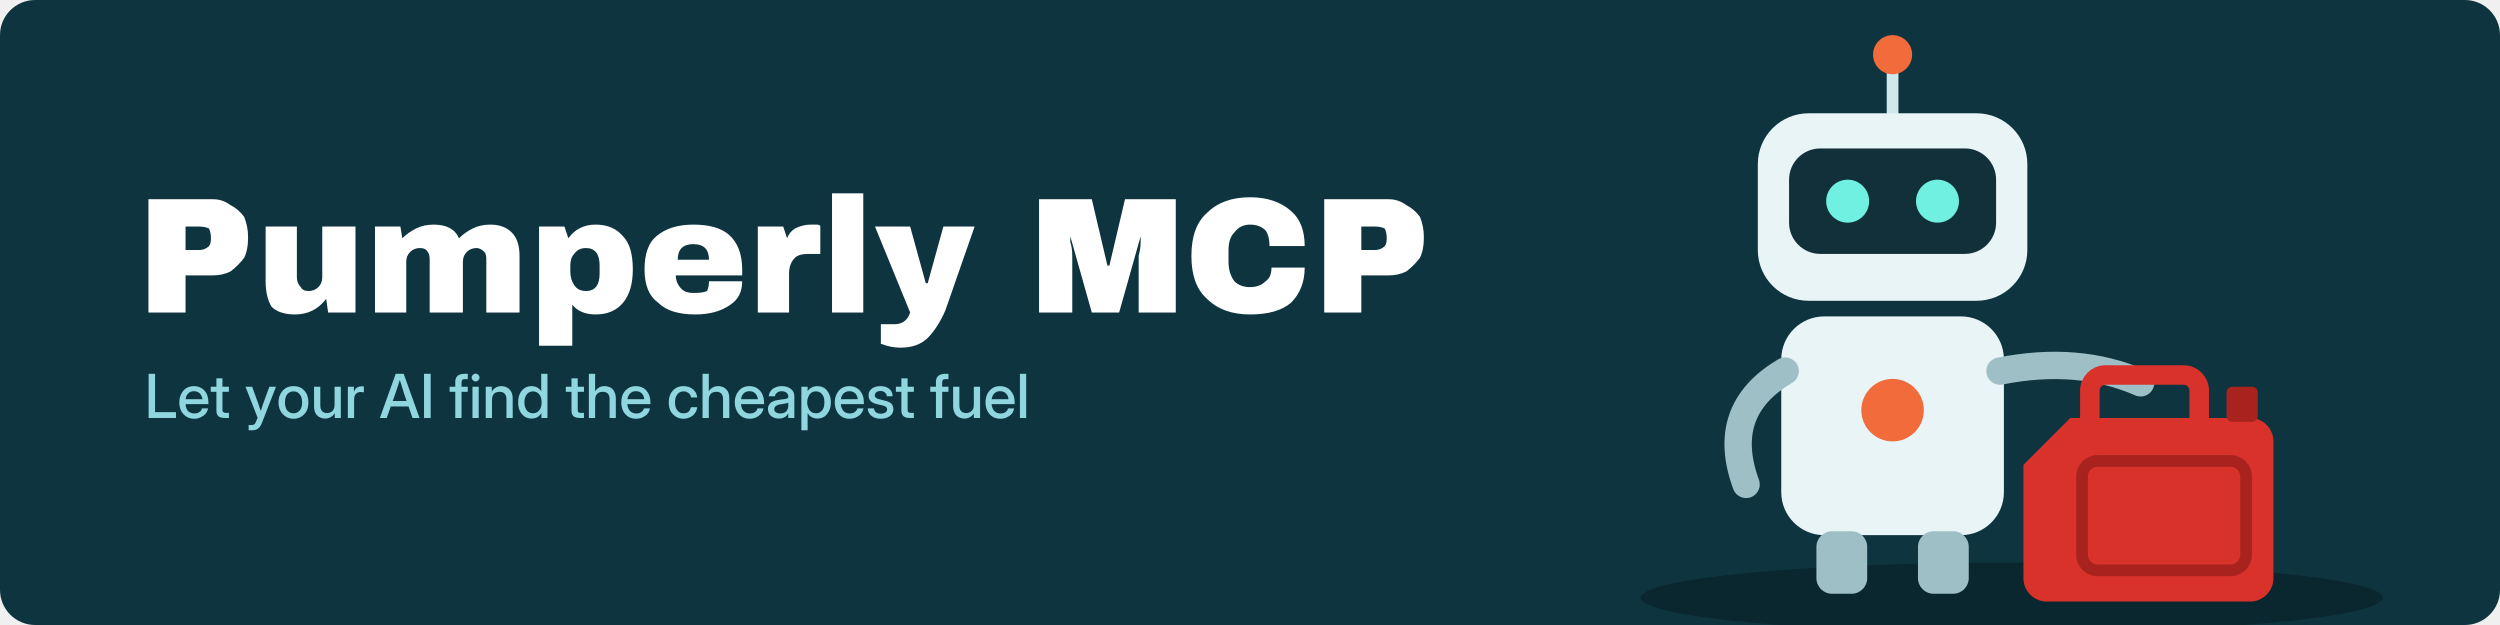
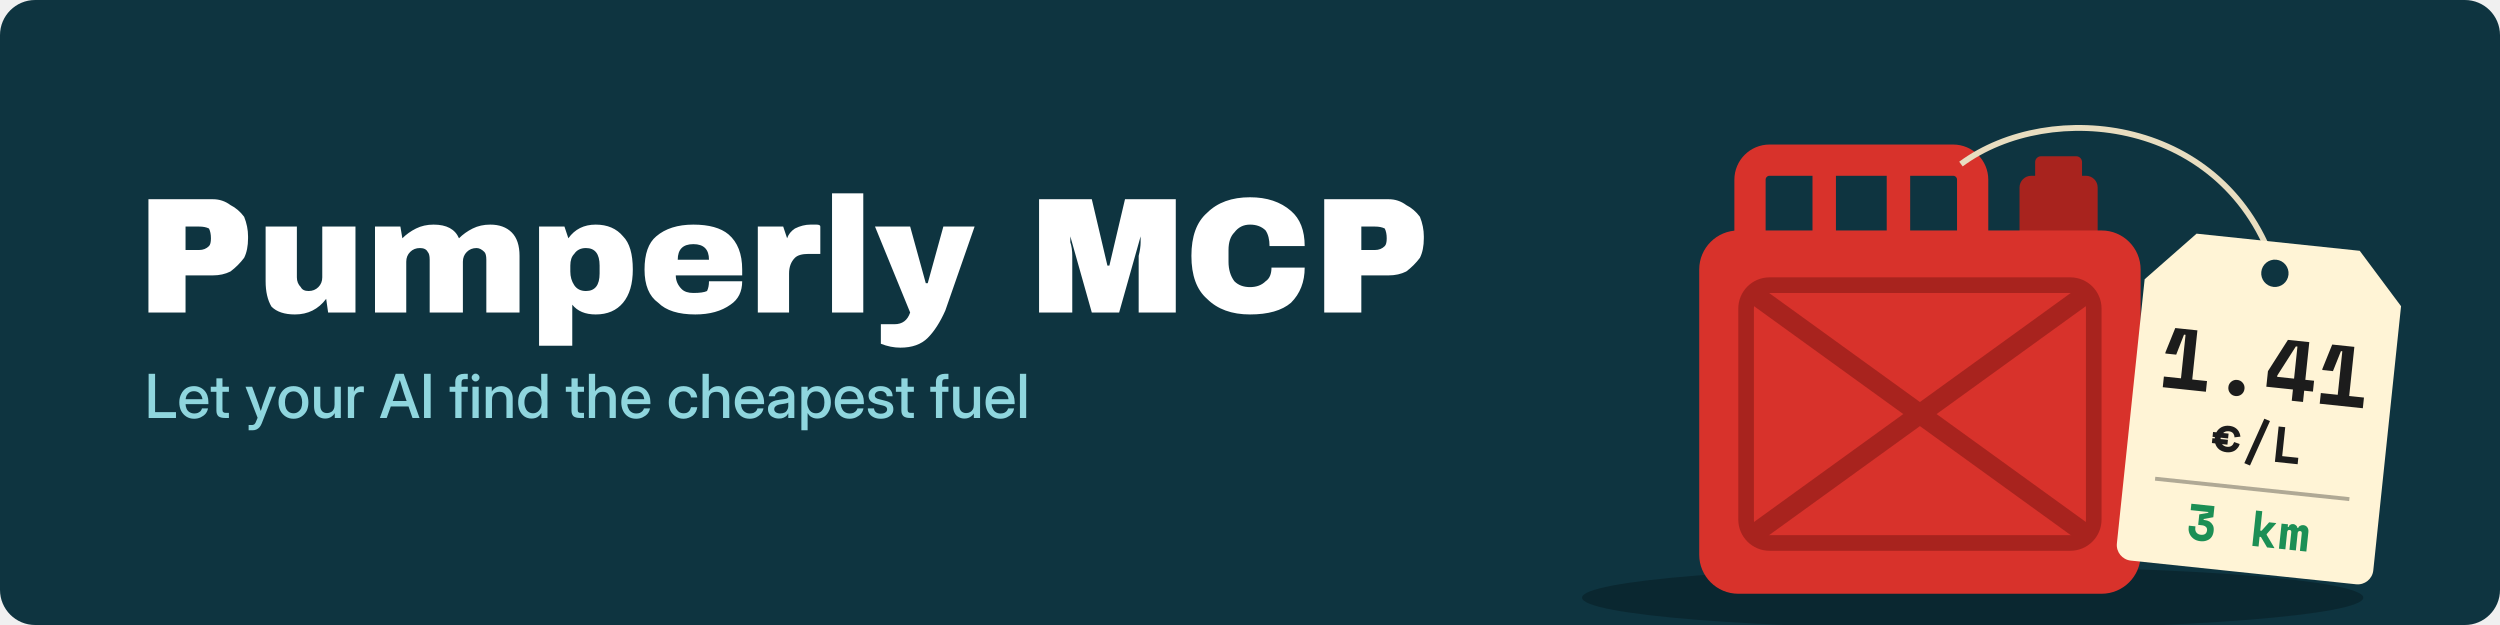
- <svg xmlns="http://www.w3.org/2000/svg" viewBox="0 0 1280 320" width="1280" height="320" role="img" aria-label="Pumperly MCP: a small robot carrying a jerrycan">
+ <svg xmlns="http://www.w3.org/2000/svg" viewBox="0 0 1280 320" width="1280" height="320" role="img" aria-label="Pumperly MCP: a red jerrycan with a price tag">
  <defs>
    <clipPath id="cl">
      <rect width="1280" height="320" rx="18" />
    </clipPath>
  </defs>
  <g clip-path="url(#cl)">
    <rect width="1280" height="320" fill="#0E3440" />
-     <ellipse cx="1030" cy="306" rx="190" ry="18" fill="#0A2730" />
+     <ellipse cx="1010" cy="306" rx="200" ry="16" fill="#0A2730" />
    <path fill="#fff" d="M127,121l0,1q0,6-2,10q-3,4-7,7q-4,2-9,2l-14,0l0,19l-19,0l0-58l33,0q5,0 9,3q4,2 7,6q2,5 2,10zM95,128l7,0q3,0 5-2q1-1 1-4l0,0q0-3-1-5q-2-1-5-1l-7,0zM168,160l-1-7q-3,4-7,6q-4,2-9,2q-8,0-12-4q-3-5-3-13l0-28l16,0l0,26q0,3 2,5q1,2 4,2q3,0 5-2q2-2 2-5l0-26l17,0l0,44zM266,131l0,29l-17,0l0-27q0-3-1-4q-2-2-4-2q-3,0-5,2q-2,2-2,5l0,26l-17,0l0-27q0-3-1-4q-1-2-4-2q-3,0-5,2q-2,2-2,5l0,26l-16,0l0-44l13,0l1,6q3-3 7-5q4-2 9-2q10,0 13,7q3-3 7-5q4-2 9-2q7,0 11,4q4,4 4,12zM324,138q0,11-5,17q-5,6-14,6q-8,0-12-5l0,21l-17,0l0-61l13,0l2,6q5-7 14-7q9,0 14,6q5,5 5,17zM292,136l0,3q0,4 2,7q2,3 6,3q7,0 7-9l0-4q0-9-7-9q-4,0-6,3q-2,2-2,6zM380,138l0,3l-34,0q0,4 3,7q2,2 6,2q5,0 7-1q1-2 1-5l17,0q0,8-6,12q-7,5-18,5q-13,0-19-6q-7-5-7-17q0-12 6-17q7-6 19-6q12,0 18,5q7,6 7,18zM347,133l16,0q0-4-2-6q-2-2-6-2q-8,0-8,8zM420,116l0,14l-6,0q-5,0-7,2q-3,3-3,8l0,20l-16,0l0-44l13,0l2,6q1-3 4-5q4-2 8-2q2,0 3,0q2,0 2,1zM426,160l0-61l16,0l0,61zM461,178q-5,0-10-2l0-10l7,0q6,0 8-6l-18-44l18,0l8,29l1,0l8-29l16,0l-15,43q-4,9-9,14q-5,5-14,5zM583,160l0-21q0-4 0-8q1-4 1-7q0-2 0-3l0,0l-11,39l-14,0l-11-39l0,0q0,1 0,3q1,3 1,7q0,4 0,8l0,21l-17,0l0-58l27,0l8,34l1,0l8-34l26,0l0,58zM668,126l-18,0q0-5-2-8q-3-3-8-3q-5,0-8,4q-3,3-3,9l0,6q0,6 3,10q3,3 8,3q5,0 8-3q3-2 3-7l17,0q0,11-7,18q-7,6-21,6q-14,0-22-8q-8-7-8-22q0-15 8-22q8-8 22-8q13,0 21,7q7,6 7,18zM729,121l0,1q0,6-2,10q-3,4-7,7q-4,2-9,2l-14,0l0,19l-19,0l0-58l33,0q5,0 9,3q4,2 7,6q2,5 2,10zM697,128l7,0q3,0 5-2q1-1 1-4l0,0q0-3-1-5q-2-1-5-1l-7,0z" />
    <path fill="#8FD6DE" d="M76.1,214l0-22.6l3.3,0l0,19.6l10.7,0l0,3zM99.4,214.4q-2.3,0-4-1.1q-1.7-1.1-2.7-3q-.9-1.9-.9-4.3q0-2.4 1-4.3q.9-1.9 2.6-3q1.7-1 3.9-1q1.7,0 3,.6q1.4,.6 2.4,1.7q1,1.1 1.5,2.6q.5,1.5 .5,3.4l0,.9l-13.4,0l0-2.5l11.8,0l-1.4,.8q0-1.5-.6-2.6q-.5-1.1-1.5-1.7q-1-.6-2.3-.6q-1.3,0-2.3,.6q-.9,.6-1.5,1.7q-.5,1.1-.5,2.6l0,1.4q0,1.5 .5,2.6q.5,1.2 1.5,1.8q1.1,.7 2.5,.7q1,0 1.8-.3q.8-.4 1.4-.9q.5-.6 .7-1.4l3.1,0q-.3,1.6-1.3,2.8q-1,1.1-2.5,1.8q-1.5,.7-3.3,.7zM117.2,198l0,2.6l-9.3,0l0-2.6zM110.8,193.7l3.1,0l0,16.1q0,.9 .4,1.2q.4,.4 1.3,.4q.4,0 .8,0q.5,0 .8,0l0,2.6q-.4,0-.9,0q-.6,0-1.1,0q-2.3,0-3.4-.9q-1-1-1-2.9zM127.3,220.3l0-2.7l1.8,0q.5,0 .8-.2q.4-.1 .7-.6q.3-.4 .5-1l.8-1.9l-6.2-15.9l3.4,0l3.2,8.8q.4,1.2 .8,2.5q.5,1.2 .8,2.4l-.8,0q.4-1.2 .8-2.4q.4-1.3 .8-2.5l3.2-8.8l3.4,0l-7.3,18.8q-.5,1.2-1.1,1.9q-.7,.8-1.6,1.2q-.9,.4-1.9,.4q-.5,0-1.1,0q-.5,0-1,0zM150.3,214.4q-2.3,0-4-1.1q-1.7-1.1-2.7-2.9q-1-1.9-1-4.4q0-2.4 1-4.3q1-1.9 2.7-3q1.7-1 4-1q2.3,0 4,1q1.7,1.1 2.7,3q.9,1.9 .9,4.3q0,2.5-.9,4.4q-1,1.8-2.7,2.9q-1.7,1.1-4,1.1zM150.3,211.6q1.4,0 2.3-.7q1-.7 1.6-1.9q.5-1.3 .5-3q0-1.7-.5-2.9q-.6-1.3-1.6-2q-.9-.7-2.3-.7q-1.4,0-2.4,.7q-1,.7-1.5,1.9q-.5,1.3-.5,3q0,1.7 .5,3q.5,1.2 1.5,1.9q1,.7 2.4,.7zM166.5,214.3q-1.6,0-2.9-.7q-1.3-.7-2.1-2.1q-.7-1.5-.7-3.5l0-10l3.2,0l0,9.6q0,1.9 .9,2.9q.9,1 2.6,1q1,0 1.9-.5q.9-.4 1.4-1.4q.5-.9 .5-2.4l0-9.2l3.2,0l0,16l-3.1,0l0-4l.7,0q-.8,2.2-2.2,3.2q-1.4,1.1-3.4,1.1zM178.1,214l0-16l3.1,0l0,2.6l0,0q.5-1.3 1.4-2q1-.8 2.5-.8q.4,0 .7,0q.3,.1 .5,.1l0,3q-.2-.1-.7-.1q-.5-.1-1-.1q-.9,0-1.7,.4q-.7,.4-1.2,1.3q-.4,.8-.4,2.2l0,9.4zM194.5,214l8.1-22.6l4.1,0l8.1,22.6l-3.6,0l-4.4-12.7q-.5-1.6-1.1-3.6q-.6-1.9-1.5-4.7l1,0q-.9,2.8-1.5,4.7q-.6,2-1.2,3.6l-4.5,12.7zM199,208.1l0-2.8l11.3,0l0,2.8zM220.5,191.4l0,22.6l-3.4,0l0-22.6zM239.5,198l0,2.6l-9.3,0l0-2.6zM233.1,214l0-18.6q0-1.2 .5-2.1q.5-.9 1.5-1.4q1.1-.5 2.5-.5q.6,0 1.2,0q.5,0 .7,0l0,2.7q-.1,0-.6,0q-.5,0-.8,0q-1,0-1.4,.4q-.4,.4-.4,1.4l0,18.1zM241.9,214l0-16l3.2,0l0,16zM243.5,195.3q-.8,0-1.4-.6q-.6-.6-.6-1.4q0-.8 .6-1.4q.6-.6 1.4-.6q.8,0 1.4,.6q.6,.6 .6,1.4q0,.8-.6,1.4q-.6,.6-1.4,.6zM251.9,204.8l0,9.2l-3.2,0l0-16l3.1,0l0,4l-.7,0q.8-2.2 2.2-3.2q1.4-1.1 3.4-1.1q1.6,0 2.9,.7q1.3,.7 2.1,2.1q.8,1.5 .8,3.5l0,10l-3.2,0l0-9.6q0-1.9-1-2.9q-.9-.9-2.5-.9q-1.1,0-2,.4q-.9,.4-1.4,1.4q-.5,.9-.5,2.4zM272.2,214.3q-2.1,0-3.6-1q-1.6-1.1-2.5-3q-.8-1.8-.8-4.3q0-2.5 .8-4.3q.9-1.9 2.5-3q1.5-1 3.6-1q1,0 2,.3q.9,.3 1.6,.9q.8,.5 1.3,1.4l0,0l0-8.9l3.2,0l0,22.6l-3.1,0l0-2.4l-.1,0q-.5,.9-1.3,1.5q-.7,.6-1.6,.9q-1,.3-2,.3zM272.9,211.6q1.3,0 2.3-.7q1-.7 1.6-2q.5-1.2 .5-2.9q0-1.7-.5-2.9q-.6-1.3-1.6-2q-1-.7-2.3-.7q-1.3,0-2.3,.7q-1,.6-1.5,1.9q-.6,1.2-.6,3q0,1.8 .6,3q.5,1.3 1.5,1.9q1,.7 2.3,.7zM299,198l0,2.6l-9.3,0l0-2.6zM292.6,193.7l3.2,0l0,16.1q0,.9 .3,1.2q.4,.4 1.3,.4q.4,0 .9,0q.4,0 .7,0l0,2.6q-.4,0-.9,0q-.6,0-1.1,0q-2.3,0-3.4-.9q-1-1-1-2.9zM304.7,204.8l0,9.2l-3.2,0l0-22.6l3.2,0l0,10.6l-.8,0q.8-2.2 2.2-3.2q1.4-1.1 3.4-1.1q1.6,0 3,.7q1.3,.7 2,2.1q.8,1.5 .8,3.5l0,10l-3.2,0l0-9.6q0-1.9-.9-2.9q-.9-.9-2.6-.9q-1.1,0-2,.4q-.8,.4-1.4,1.4q-.5,.9-.5,2.4zM325.7,214.4q-2.4,0-4.1-1.1q-1.7-1.1-2.6-3q-.9-1.9-.9-4.3q0-2.4 .9-4.3q1-1.9 2.7-3q1.7-1 3.8-1q1.7,0 3.1,.6q1.4,.6 2.4,1.7q.9,1.1 1.5,2.6q.5,1.5 .5,3.4l0,.9l-13.5,0l0-2.5l11.8,0l-1.4,.8q0-1.5-.5-2.6q-.5-1.1-1.5-1.7q-1-.6-2.3-.6q-1.3,0-2.3,.6q-1,.6-1.5,1.7q-.6,1.1-.6,2.6l0,1.4q0,1.5 .6,2.6q.5,1.2 1.5,1.8q1,.7 2.5,.7q1,0 1.8-.3q.8-.4 1.3-.9q.6-.6 .8-1.4l3.1,0q-.3,1.6-1.3,2.8q-1,1.1-2.5,1.8q-1.5,.7-3.3,.7zM350,214.4q-2.3,0-4-1.1q-1.7-1.1-2.7-2.9q-.9-1.9-.9-4.4q0-2.4 .9-4.3q1-1.9 2.7-3q1.7-1 4-1q1.4,0 2.6,.4q1.2,.4 2.2,1.2q.9,.8 1.5,1.8q.5,1.1 .7,2.4l-3.2,0q-.1-.7-.4-1.3q-.3-.5-.8-.9q-.5-.4-1.1-.7q-.7-.2-1.5-.2q-1.4,0-2.4,.7q-.9,.7-1.5,2q-.5,1.2-.5,2.9q0,1.7 .5,3q.6,1.2 1.5,1.9q1,.7 2.4,.7q.8,0 1.5-.2q.6-.2 1-.6q.5-.4 .8-1q.3-.6 .5-1.3l3.2,0q-.2,1.3-.7,2.3q-.6,1.1-1.5,1.9q-1,.8-2.2,1.2q-1.2,.5-2.6,.5zM362.9,204.8l0,9.2l-3.2,0l0-22.6l3.2,0l0,10.6l-.8,0q.8-2.2 2.2-3.2q1.4-1.1 3.4-1.1q1.6,0 2.9,.7q1.3,.7 2.1,2.1q.7,1.5 .7,3.5l0,10l-3.2,0l0-9.6q0-1.9-.9-2.9q-.9-.9-2.6-.9q-1,0-1.9,.4q-.9,.4-1.4,1.4q-.5,.9-.5,2.4zM383.9,214.4q-2.4,0-4.1-1.1q-1.7-1.1-2.6-3q-1-1.9-1-4.3q0-2.4 1-4.3q1-1.9 2.6-3q1.7-1 3.9-1q1.7,0 3.1,.6q1.3,.6 2.3,1.7q1,1.1 1.5,2.6q.6,1.5 .6,3.4l0,.9l-13.5,0l0-2.5l11.8,0l-1.4,.8q0-1.5-.6-2.6q-.5-1.1-1.5-1.7q-.9-.6-2.3-.6q-1.3,0-2.3,.6q-.9,.6-1.5,1.7q-.5,1.1-.5,2.6l0,1.4q0,1.5 .5,2.6q.6,1.2 1.6,1.8q1,.7 2.4,.7q1.1,0 1.9-.3q.8-.4 1.3-.9q.5-.6 .7-1.4l3.1,0q-.3,1.6-1.3,2.8q-1,1.1-2.4,1.8q-1.5,.7-3.3,.7zM398.8,214.3q-1.6,0-2.8-.6q-1.3-.5-2-1.6q-.8-1.1-.8-2.7q0-1.3 .6-2.2q.5-.9 1.4-1.4q.9-.5 2-.8q1.1-.2 2.4-.4q1.5-.2 2.3-.3q.9-.1 1.3-.4q.4-.2 .4-.8l0-.1q0-.8-.4-1.4q-.4-.6-1.1-.9q-.8-.4-1.8-.4q-1,0-1.8,.3q-.7,.4-1.2,1q-.5,.5-.5,1.3l-3.2,0q.1-1.5 1-2.7q.8-1.2 2.3-1.8q1.5-.7 3.5-.7q1.4,0 2.6,.4q1.2,.4 2,1.1q.9,.7 1.3,1.6q.4,1 .4,2.2l0,11l-3.1,0l0-2.3l-.1,0q-.3,.7-.9,1.3q-.6,.5-1.5,.9q-.9,.4-2.3,.4zM399.4,211.7q1.4,0 2.4-.5q.9-.5 1.3-1.4q.5-.8 .5-1.8l0-1.9q-.2,.2-.6,.3q-.3,.1-.9,.2q-.5,.1-1.1,.2q-.6,.1-1.3,.2q-.8,.1-1.6,.4q-.7,.3-1.2,.8q-.5,.5-.5,1.3q0,.7 .4,1.2q.4,.5 1,.7q.7,.3 1.6,.3zM410.3,220.3l0-22.3l3.2,0l0,2.3l0,0q.5-.9 1.3-1.4q.7-.6 1.7-.9q.9-.3 2-.3q2,0 3.6,1q1.5,1.1 2.4,3q.9,1.8 .9,4.3q0,2.5-.9,4.3q-.9,1.9-2.4,3q-1.6,1-3.7,1q-1,0-1.9-.3q-.9-.3-1.7-.9q-.7-.6-1.2-1.5l-.1,0l0,8.7zM417.8,211.6q1.3,0 2.3-.7q.9-.6 1.5-1.9q.5-1.2 .5-3q0-1.8-.5-3q-.6-1.3-1.5-1.9q-1-.7-2.3-.7q-1.4,0-2.4,.7q-1,.7-1.5,2q-.6,1.2-.6,2.9q0,1.7 .6,2.9q.5,1.3 1.5,2q1,.7 2.4,.7zM435,214.4q-2.4,0-4.1-1.1q-1.7-1.1-2.6-3q-.9-1.9-.9-4.3q0-2.4 1-4.3q.9-1.9 2.6-3q1.7-1 3.8-1q1.7,0 3.1,.6q1.4,.6 2.4,1.7q.9,1.1 1.5,2.6q.5,1.5 .5,3.4l0,.9l-13.5,0l0-2.5l11.8,0l-1.4,.8q0-1.5-.5-2.6q-.5-1.1-1.5-1.7q-1-.6-2.3-.6q-1.3,0-2.3,.6q-1,.6-1.5,1.7q-.6,1.1-.6,2.6l0,1.4q0,1.5 .6,2.6q.5,1.2 1.5,1.8q1,.7 2.5,.7q1,0 1.8-.3q.8-.4 1.3-.9q.6-.6 .8-1.4l3.1,0q-.3,1.6-1.3,2.8q-1,1.1-2.5,1.8q-1.5,.7-3.3,.7zM451,214.4q-1.9,0-3.3-.6q-1.5-.6-2.4-1.8q-.9-1.1-1-2.9l3.2,0q.1,1.3 1,2q.9,.7 2.4,.7q1.5,0 2.4-.6q.9-.6 .9-1.6q0-.8-.6-1.3q-.7-.5-1.7-.7l-2.6-.6q-2.3-.5-3.5-1.6q-1.1-1.2-1.1-2.9q0-1.5 .7-2.5q.8-1.1 2.2-1.7q1.4-.6 3.2-.6q1.8,0 3.2,.6q1.4,.6 2.2,1.8q.8,1.2 .8,2.8l-3,0q0-1.2-.9-1.9q-.8-.8-2.3-.8q-1.3,0-2.1,.6q-.8,.7-.8,1.6q0,.8 .6,1.3q.6,.5 1.7,.7l2.7,.7q2.3,.5 3.4,1.5q1.1,1.1 1.1,2.9q0,1.5-.8,2.6q-.9,1.1-2.3,1.7q-1.5,.6-3.3,.6zM467.9,198l0,2.6l-9.2,0l0-2.6zM461.5,193.7l3.2,0l0,16.1q0,.9 .4,1.2q.3,.4 1.3,.4q.4,0 .8,0q.4,0 .7,0l0,2.6q-.3,0-.9,0q-.6,0-1.1,0q-2.2,0-3.3-.9q-1.1-1-1.1-2.9zM485.6,198l0,2.6l-9.3,0l0-2.6zM479.2,214l0-18.6q0-1.2 .5-2.1q.5-.9 1.6-1.4q1-.5 2.4-.5q.6,0 1.2,0q.5,0 .7,0l0,2.7q-.1,0-.6,0q-.5,0-.8,0q-1,0-1.4,.4q-.4,.4-.4,1.4l0,18.1zM493.8,214.3q-1.6,0-2.9-.7q-1.4-.7-2.1-2.1q-.8-1.5-.8-3.5l0-10l3.2,0l0,9.6q0,1.9 .9,2.9q1,1 2.6,1q1.1,0 2-.5q.8-.4 1.4-1.4q.5-.9 .5-2.4l0-9.2l3.2,0l0,16l-3.2,0l0-4l.8,0q-.8,2.2-2.2,3.2q-1.4,1.1-3.4,1.1zM512.2,214.4q-2.4,0-4.1-1.1q-1.7-1.1-2.6-3q-.9-1.9-.9-4.3q0-2.4 .9-4.3q1-1.9 2.7-3q1.6-1 3.8-1q1.7,0 3.1,.6q1.4,.6 2.3,1.7q1,1.1 1.6,2.6q.5,1.5 .5,3.4l0,.9l-13.5,0l0-2.5l11.8,0l-1.4,.8q0-1.5-.5-2.6q-.6-1.1-1.5-1.7q-1-.6-2.3-.6q-1.4,0-2.3,.6q-1,.6-1.5,1.7q-.6,1.1-.6,2.6l0,1.4q0,1.5 .6,2.6q.5,1.2 1.5,1.8q1,.7 2.4,.7q1.1,0 1.9-.3q.8-.4 1.3-.9q.5-.6 .8-1.4l3,0q-.2,1.6-1.2,2.8q-1,1.1-2.5,1.8q-1.5,.7-3.3,.7zM525.4,191.4l0,22.6l-3.2,0l0-22.6z" />
-     <rect x="966" y="30" width="6" height="30" fill="#CFE8EC" />
-     <circle cx="969" cy="28" r="10" fill="#F26B3A" />
-     <rect x="900" y="58" width="138" height="96" rx="26" fill="#E8F4F6" />
-     <rect x="916" y="76" width="106" height="54" rx="16" fill="#12303A" />
-     <circle cx="946" cy="103" r="11" fill="#6FF0E0" />
-     <circle cx="992" cy="103" r="11" fill="#6FF0E0" />
-     <rect x="912" y="162" width="114" height="112" rx="22" fill="#E8F4F6" />
-     <circle cx="969" cy="210" r="16" fill="#F26B3A" />
-     <rect x="930" y="272" width="26" height="32" rx="8" fill="#9FBFC6" />
-     <rect x="982" y="272" width="26" height="32" rx="8" fill="#9FBFC6" />
-     <path d="M1024 190 q40 -8 72 6" fill="none" stroke="#9FBFC6" stroke-width="14" stroke-linecap="round" />
-     <path d="M1060 214 h92 a12 12 0 0 1 12 12 v70 a12 12 0 0 1 -12 12 h-104 a12 12 0 0 1 -12 -12 v-58 z" fill="#D8322B" />
-     <path d="M1070 214 v-14 a8 8 0 0 1 8 -8 h40 a8 8 0 0 1 8 8 v14" fill="none" stroke="#D8322B" stroke-width="10" />
-     <rect x="1066" y="236" width="84" height="56" rx="8" fill="none" stroke="#A8231E" stroke-width="6" />
-     <rect x="1140" y="198" width="16" height="18" rx="3" fill="#A8231E" />
-     <path d="M914 190 q-34 20 -20 58" fill="none" stroke="#9FBFC6" stroke-width="14" stroke-linecap="round" />
+     <path d="M896 124 V92 a10 10 0 0 1 10 -10 H1000 a10 10 0 0 1 10 10 V124" fill="none" stroke="#D8322B" stroke-width="16" />
+     <path d="M934 84 V124 M972 84 V124" stroke="#D8322B" stroke-width="12" />
+     <rect x="1034" y="90" width="40" height="34" rx="6" fill="#A8231E" />
+     <rect x="1042" y="80" width="24" height="14" rx="3" fill="#A8231E" />
+     <rect x="870" y="118" width="226" height="186" rx="20" fill="#D8322B" />
+     <rect x="894" y="146" width="178" height="132" rx="12" fill="none" stroke="#A8231E" stroke-width="8" />
+     <path d="M900 152 L1066 272 M1066 152 L900 272" stroke="#A8231E" stroke-width="10" stroke-linecap="round" />
+     <path d="M1004 84 C1050 50 1140 60 1165 138" fill="none" stroke="#E8DDC0" stroke-width="3" />
+     <g transform="rotate(6 1166 128)">
+       <path d="M1100 150 L1124 124 H1208 L1232 150 V286 a8 8 0 0 1 -8 8 H1108 a8 8 0 0 1 -8 -8 Z" fill="#FFF4D6" />
+       <circle cx="1166" cy="140" r="7" fill="#0E3440" />
+       <path fill="#1C1C1C" d="M1115,204l0-5.5l8.8,0l0-22.4l-.8,0l-2.9,10.6l-5.6,0l0-.6l3.7-12.9l11.4,0l0,25.3l7.6,0l0,5.5zM1152.5,204.6q-1.7,0-2.9-1.2q-1.2-1.2-1.2-3q0-1.7 1.2-2.9q1.2-1.2 2.9-1.2q1.8,0 3,1.2q1.2,1.2 1.2,2.9q0,1.8-1.2,3q-1.2,1.2-3,1.2zM1181.4,204l0-5.8l-13.7,0l0-8l8.5-17l11,0l0,19.4l4.5,0l0,5.6l-4.5,0l0,5.8zM1172.7,192.6l8.7,0l0-16.5l-.8,0l-7.9,15.8zM1195.8,204l0-5.5l8.7,0l0-22.4l-.7,0l-3,10.6l-5.5,0l0-.6l3.7-12.9l11.4,0l0,25.3l7.6,0l0,5.5z" />
+       <path fill="#1C1C1C" d="M1150.9,233.7q-2.1,0-3.8-1q-1.6-1-2.4-2.9l-1.7,0l0-2.5l1.2,0l0-.7l-1.2,0l0-2.5l1.7,0q.8-1.9 2.5-3q1.7-1 3.7-1q1.7,0 3,.6q1.3,.6 2.2,1.8q.8,1.1 1.1,2.5l-3,.7q-.1-1.1-.9-2q-.8-.8-2.4-.8q-.8,0-1.5,.3q-.7,.3-1.2,.9l2.8,0l0,2.5l-3.8,0l0,.7l3.8,0l0,2.5l-2.8,0q1.1,1.1 2.8,1.1q1,0 1.7-.4q.7-.4 1.1-1.1q.3-.6 .5-1.3l2.9,.7q-.2,1.4-1.1,2.5q-.8,1.2-2.2,1.8q-1.3,.6-3,.6zM1163.6,239.2l-3-.9l7.8-23.7l3,.9zM1176.1,236l0-18.2l3.4,0l0,14.9l8.3,0l0,3.3z" />
+       <rect x="1116" y="250" width="100" height="2" fill="#1C1C1C" opacity=".35" />
+       <path fill="#1C8F55" d="M1142.4,280.4q-2.1,0-3.6-.9q-1.5-.9-2.3-2.3q-.8-1.4-.8-3l0-1.1l3.4,0l0,.9q0,1.3 .8,2.2q.9,.9 2.4,.9q1.4,0 2.2-.7q.7-.7 .7-1.9q0-1.2-.8-1.7q-.8-.6-2-.6l-2,0l0-5.4l4.5-1.3l0-.4l-9.1,0l0-3.3l11.9,0l0,5.7l-4.8,1.4l0,.5l.6,0q1.3,0 2.5,.5q1.1,.6 1.9,1.7q.7,1.1 .7,2.7l0,.3q0,1.7-.7,3q-.7,1.3-2.1,2q-1.4,.8-3.4,.8zM1169.1,280l0-18.2l3.2,0l0,10l.7,0l3.4-4.7l3.6,0l0,.2l-4.2,5.9l0,.4l4.6,6.2l0,.2l-3.7,0l-3.7-5l-.7,0l0,5zM1182.8,280l0-12.9l3.3,0l0,1.3l.5,0q.1-.8 .7-1.2q.6-.5 1.5-.5q.8,0 1.4,.5q.7,.4 .8,1.2l.5,0q.2-.8 .9-1.2q.7-.5 1.6-.5q1.3,0 2.1,.9q.8,.9 .8,2.4l0,10l-3.3,0l0-9q0-.6-.3-.9q-.2-.2-.7-.2q-.5,0-.8,.3q-.3,.3-.3,.9l0,8.9l-3.3,0l0-9q0-.6-.3-.9q-.3-.2-.7-.2q-.5,0-.8,.3q-.3,.3-.3,.9l0,8.9z" />
+     </g>
  </g>
</svg>
